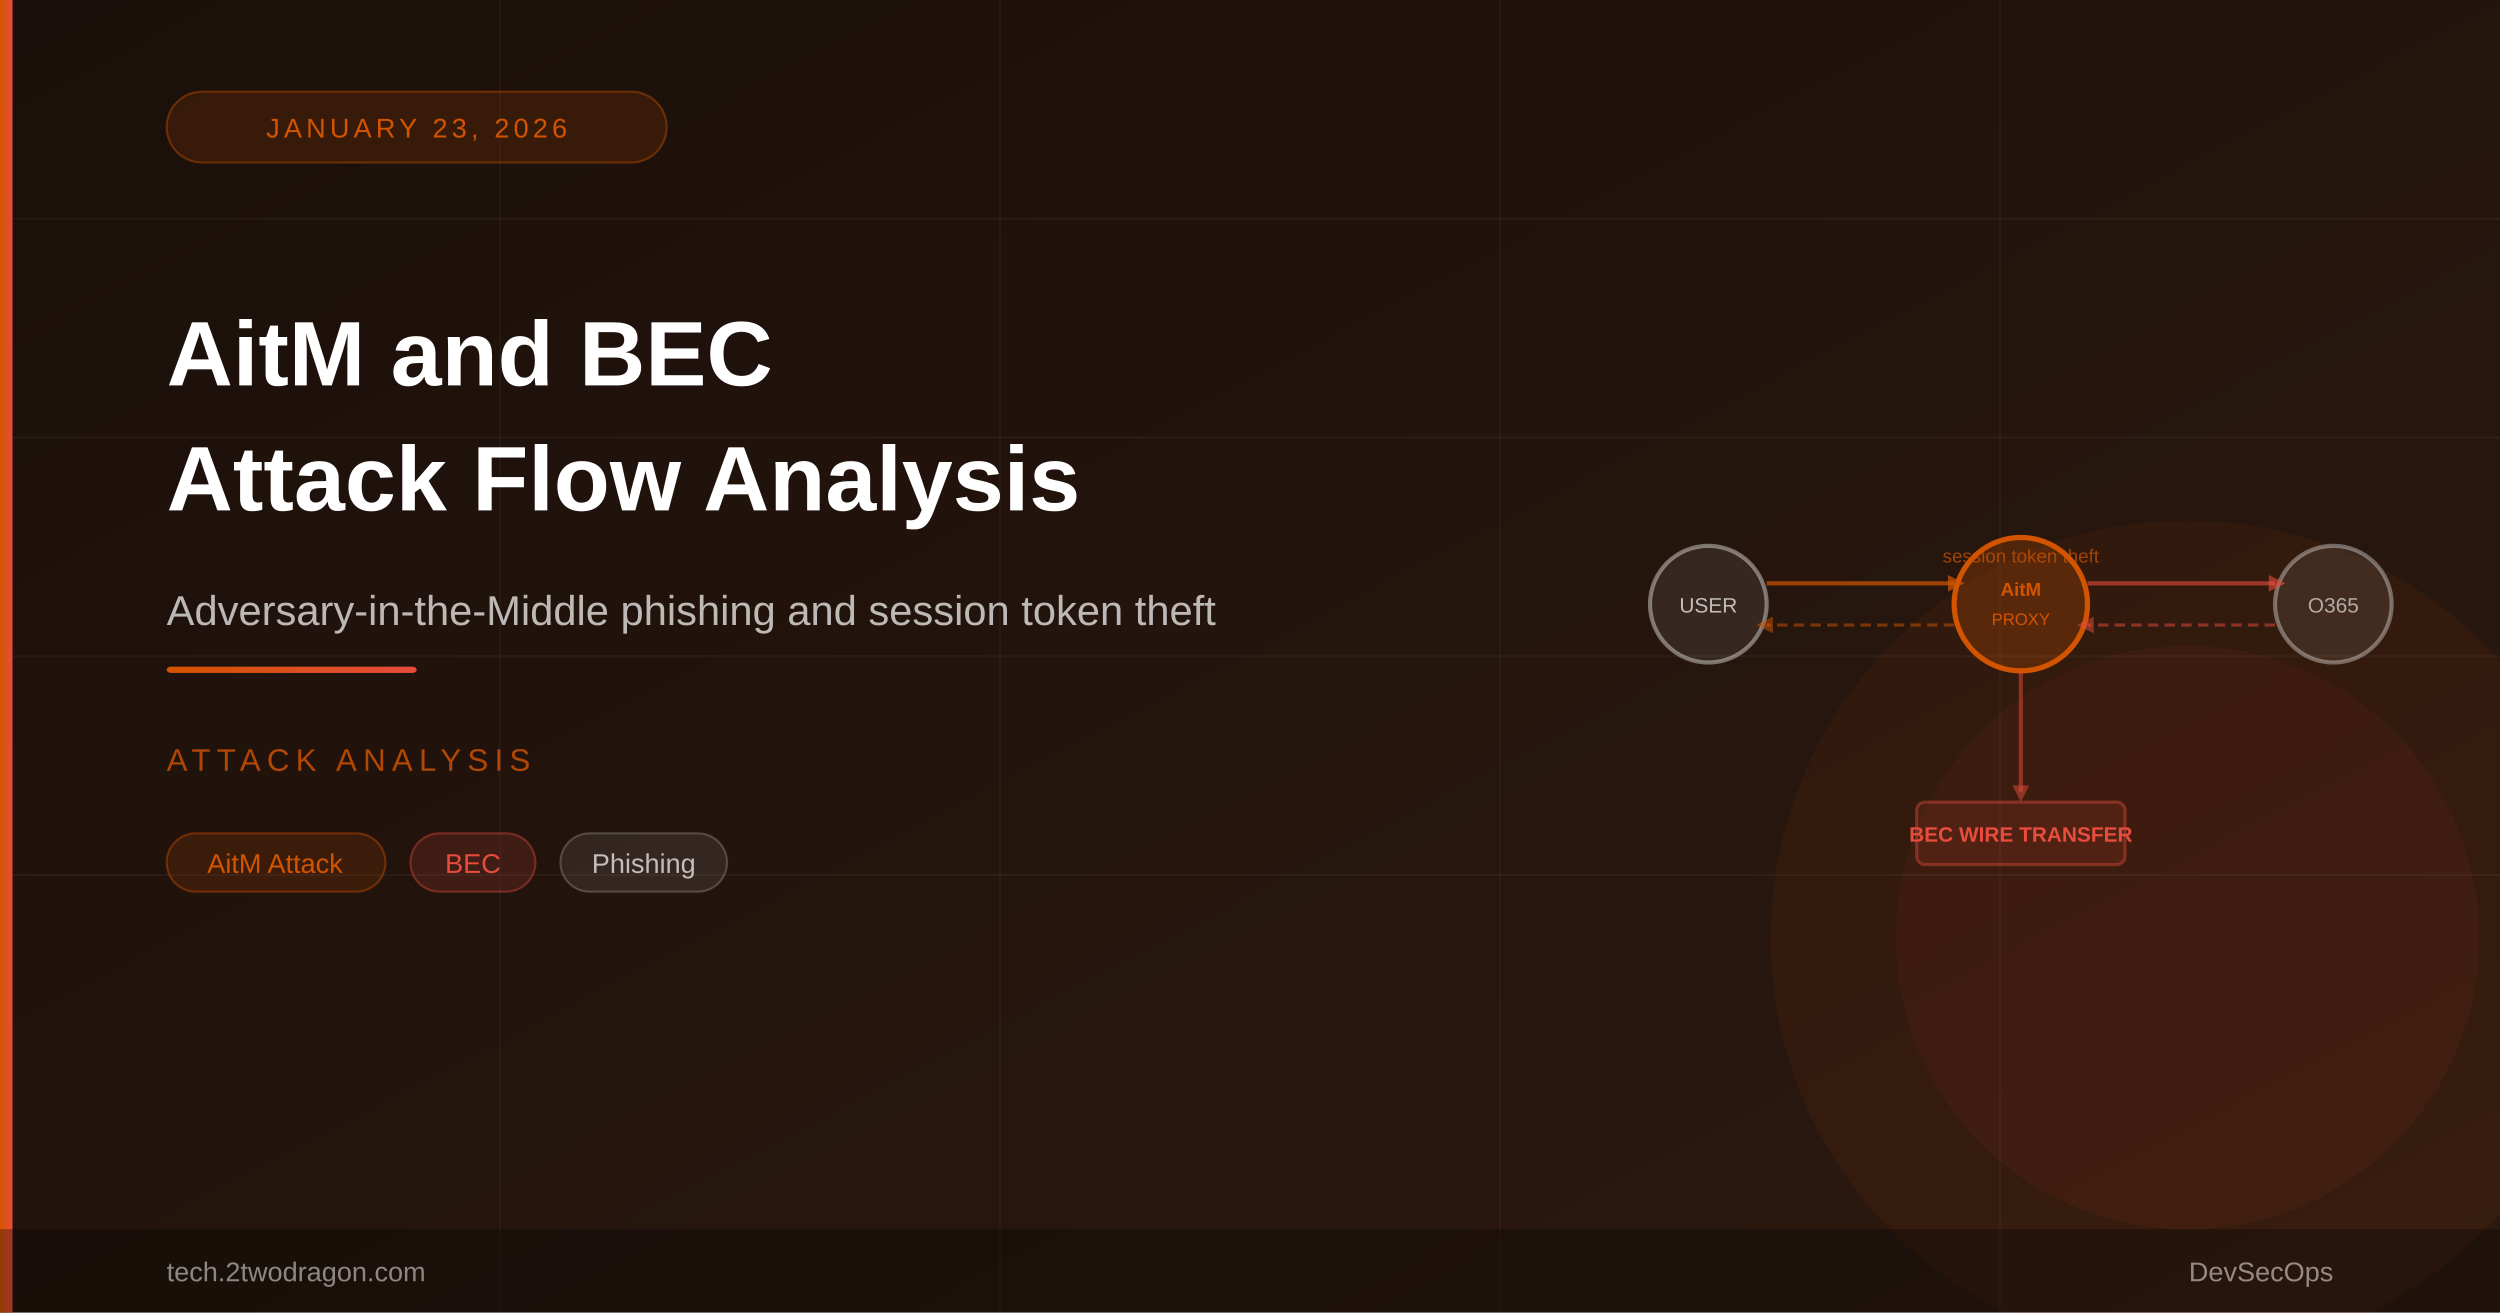
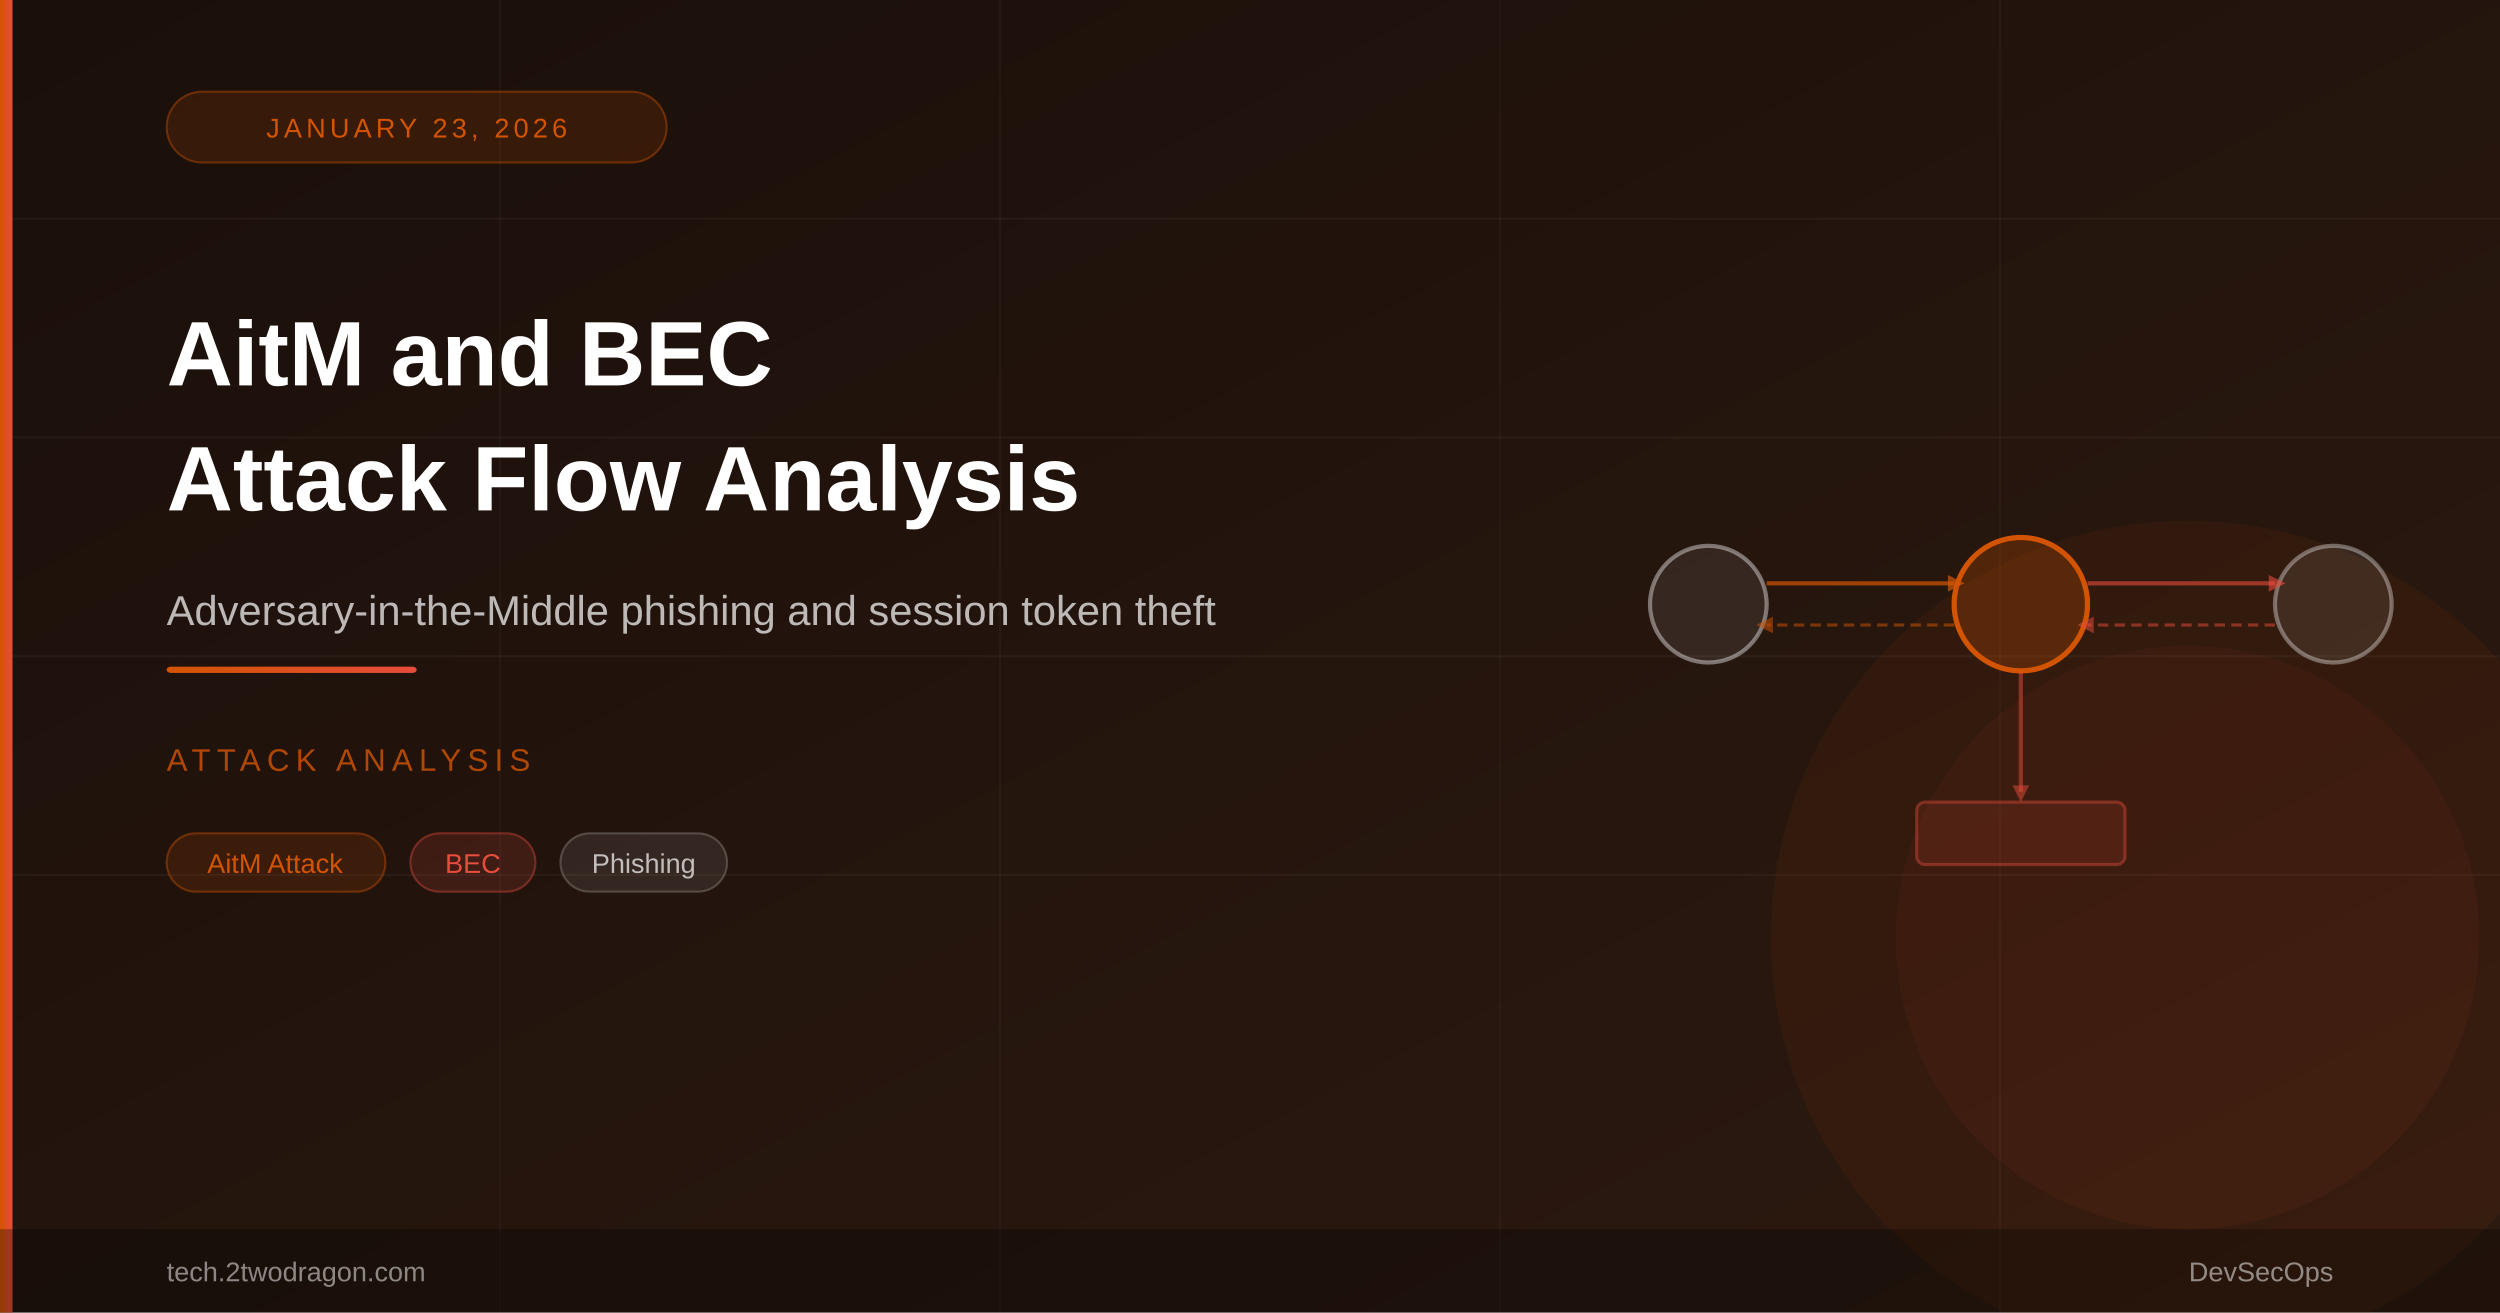
<svg xmlns="http://www.w3.org/2000/svg" viewBox="0 0 1200 630" width="1200" height="630">
  <defs>
    <linearGradient id="bg" x1="0%" y1="0%" x2="100%" y2="100%">
      <stop offset="0%" style="stop-color:#1a0f0a" />
      <stop offset="100%" style="stop-color:#2d1a10" />
    </linearGradient>
    <linearGradient id="accent" x1="0%" y1="0%" x2="100%" y2="0%">
      <stop offset="0%" style="stop-color:#d35400" />
      <stop offset="100%" style="stop-color:#e74c3c" />
    </linearGradient>
  </defs>
  <rect width="1200" height="630" fill="url(#bg)" />
  <line x1="0" y1="105" x2="1200" y2="105" stroke="rgba(255,255,255,0.04)" stroke-width="1" />
  <line x1="0" y1="210" x2="1200" y2="210" stroke="rgba(255,255,255,0.04)" stroke-width="1" />
  <line x1="0" y1="315" x2="1200" y2="315" stroke="rgba(255,255,255,0.04)" stroke-width="1" />
  <line x1="0" y1="420" x2="1200" y2="420" stroke="rgba(255,255,255,0.04)" stroke-width="1" />
  <line x1="240" y1="0" x2="240" y2="630" stroke="rgba(255,255,255,0.03)" stroke-width="1" />
  <line x1="480" y1="0" x2="480" y2="630" stroke="rgba(255,255,255,0.03)" stroke-width="1" />
  <line x1="720" y1="0" x2="720" y2="630" stroke="rgba(255,255,255,0.03)" stroke-width="1" />
  <line x1="960" y1="0" x2="960" y2="630" stroke="rgba(255,255,255,0.03)" stroke-width="1" />
  <circle cx="1050" cy="450" r="200" fill="rgba(211,84,0,0.07)" />
  <circle cx="1050" cy="450" r="140" fill="rgba(231,76,60,0.06)" />
  <circle cx="820" cy="290" r="28" fill="rgba(255,255,255,0.08)" stroke="rgba(255,255,255,0.4)" stroke-width="2" />
-   <text x="820" y="294" font-family="Arial,sans-serif" font-size="10" fill="rgba(255,255,255,0.7)" text-anchor="middle">USER</text>
  <circle cx="970" cy="290" r="32" fill="rgba(211,84,0,0.25)" stroke="#d35400" stroke-width="2.5" />
-   <text x="970" y="286" font-family="Arial,sans-serif" font-size="9" fill="#d35400" text-anchor="middle" font-weight="700">AitM</text>
-   <text x="970" y="300" font-family="Arial,sans-serif" font-size="8" fill="#d35400" text-anchor="middle">PROXY</text>
  <circle cx="1120" cy="290" r="28" fill="rgba(255,255,255,0.08)" stroke="rgba(255,255,255,0.35)" stroke-width="2" />
-   <text x="1120" y="294" font-family="Arial,sans-serif" font-size="10" fill="rgba(255,255,255,0.6)" text-anchor="middle">O365</text>
  <path d="M848,280 L938,280" fill="none" stroke="rgba(211,84,0,0.7)" stroke-width="2" />
  <polygon points="935,276 943,280 935,284" fill="rgba(211,84,0,0.7)" />
  <path d="M1002,280 L1092,280" fill="none" stroke="rgba(231,76,60,0.6)" stroke-width="2" />
  <polygon points="1089,276 1097,280 1089,284" fill="rgba(231,76,60,0.6)" />
  <path d="M1092,300 L1002,300" fill="none" stroke="rgba(231,76,60,0.5)" stroke-width="1.5" stroke-dasharray="5,3" />
  <polygon points="1005,296 997,300 1005,304" fill="rgba(231,76,60,0.5)" />
  <path d="M938,300 L848,300" fill="none" stroke="rgba(211,84,0,0.5)" stroke-width="1.5" stroke-dasharray="5,3" />
  <polygon points="851,296 843,300 851,304" fill="rgba(211,84,0,0.5)" />
  <path d="M970,322 L970,380" fill="none" stroke="rgba(231,76,60,0.5)" stroke-width="2" />
  <polygon points="966,377 970,385 974,377" fill="rgba(231,76,60,0.5)" />
  <rect x="920" y="385" width="100" height="30" rx="4" fill="rgba(231,76,60,0.12)" stroke="rgba(231,76,60,0.4)" stroke-width="1.5" />
-   <text x="970" y="404" font-family="Arial,sans-serif" font-size="10" fill="#e74c3c" text-anchor="middle" font-weight="700">BEC WIRE TRANSFER</text>
-   <text x="970" y="270" font-family="Arial,sans-serif" font-size="9" fill="rgba(211,84,0,0.7)" text-anchor="middle">session token theft</text>
  <rect x="0" y="0" width="6" height="630" fill="url(#accent)" />
  <rect x="80" y="44" width="240" height="34" rx="17" fill="rgba(211,84,0,0.15)" stroke="rgba(211,84,0,0.4)" stroke-width="1" />
  <text x="200" y="66" font-family="Arial,sans-serif" font-size="13" fill="#d35400" text-anchor="middle" letter-spacing="2">JANUARY 23, 2026</text>
  <text x="80" y="185" font-family="Arial,sans-serif" font-size="44" font-weight="700" fill="#ffffff">AitM and BEC</text>
  <text x="80" y="245" font-family="Arial,sans-serif" font-size="44" font-weight="700" fill="#ffffff">Attack Flow Analysis</text>
  <text x="80" y="300" font-family="Arial,sans-serif" font-size="20" fill="rgba(255,255,255,0.7)">Adversary-in-the-Middle phishing and session token theft</text>
  <rect x="80" y="320" width="120" height="3" rx="2" fill="url(#accent)" />
  <text x="80" y="370" font-family="Arial,sans-serif" font-size="15" fill="rgba(211,84,0,0.8)" letter-spacing="3">ATTACK ANALYSIS</text>
  <rect x="80" y="400" width="105" height="28" rx="14" fill="rgba(211,84,0,0.15)" stroke="rgba(211,84,0,0.4)" stroke-width="1" />
  <text x="132" y="419" font-family="Arial,sans-serif" font-size="13" fill="#d35400" text-anchor="middle">AitM Attack</text>
  <rect x="197" y="400" width="60" height="28" rx="14" fill="rgba(231,76,60,0.15)" stroke="rgba(231,76,60,0.4)" stroke-width="1" />
  <text x="227" y="419" font-family="Arial,sans-serif" font-size="13" fill="#e74c3c" text-anchor="middle">BEC</text>
  <rect x="269" y="400" width="80" height="28" rx="14" fill="rgba(255,255,255,0.08)" stroke="rgba(255,255,255,0.2)" stroke-width="1" />
  <text x="309" y="419" font-family="Arial,sans-serif" font-size="13" fill="rgba(255,255,255,0.7)" text-anchor="middle">Phishing</text>
  <rect x="0" y="590" width="1200" height="40" fill="rgba(0,0,0,0.3)" />
  <text x="80" y="615" font-family="Arial,sans-serif" font-size="13" fill="rgba(255,255,255,0.5)">tech.2twodragon.com</text>
  <text x="1120" y="615" font-family="Arial,sans-serif" font-size="13" fill="rgba(255,255,255,0.5)" text-anchor="end">DevSecOps</text>
</svg>
